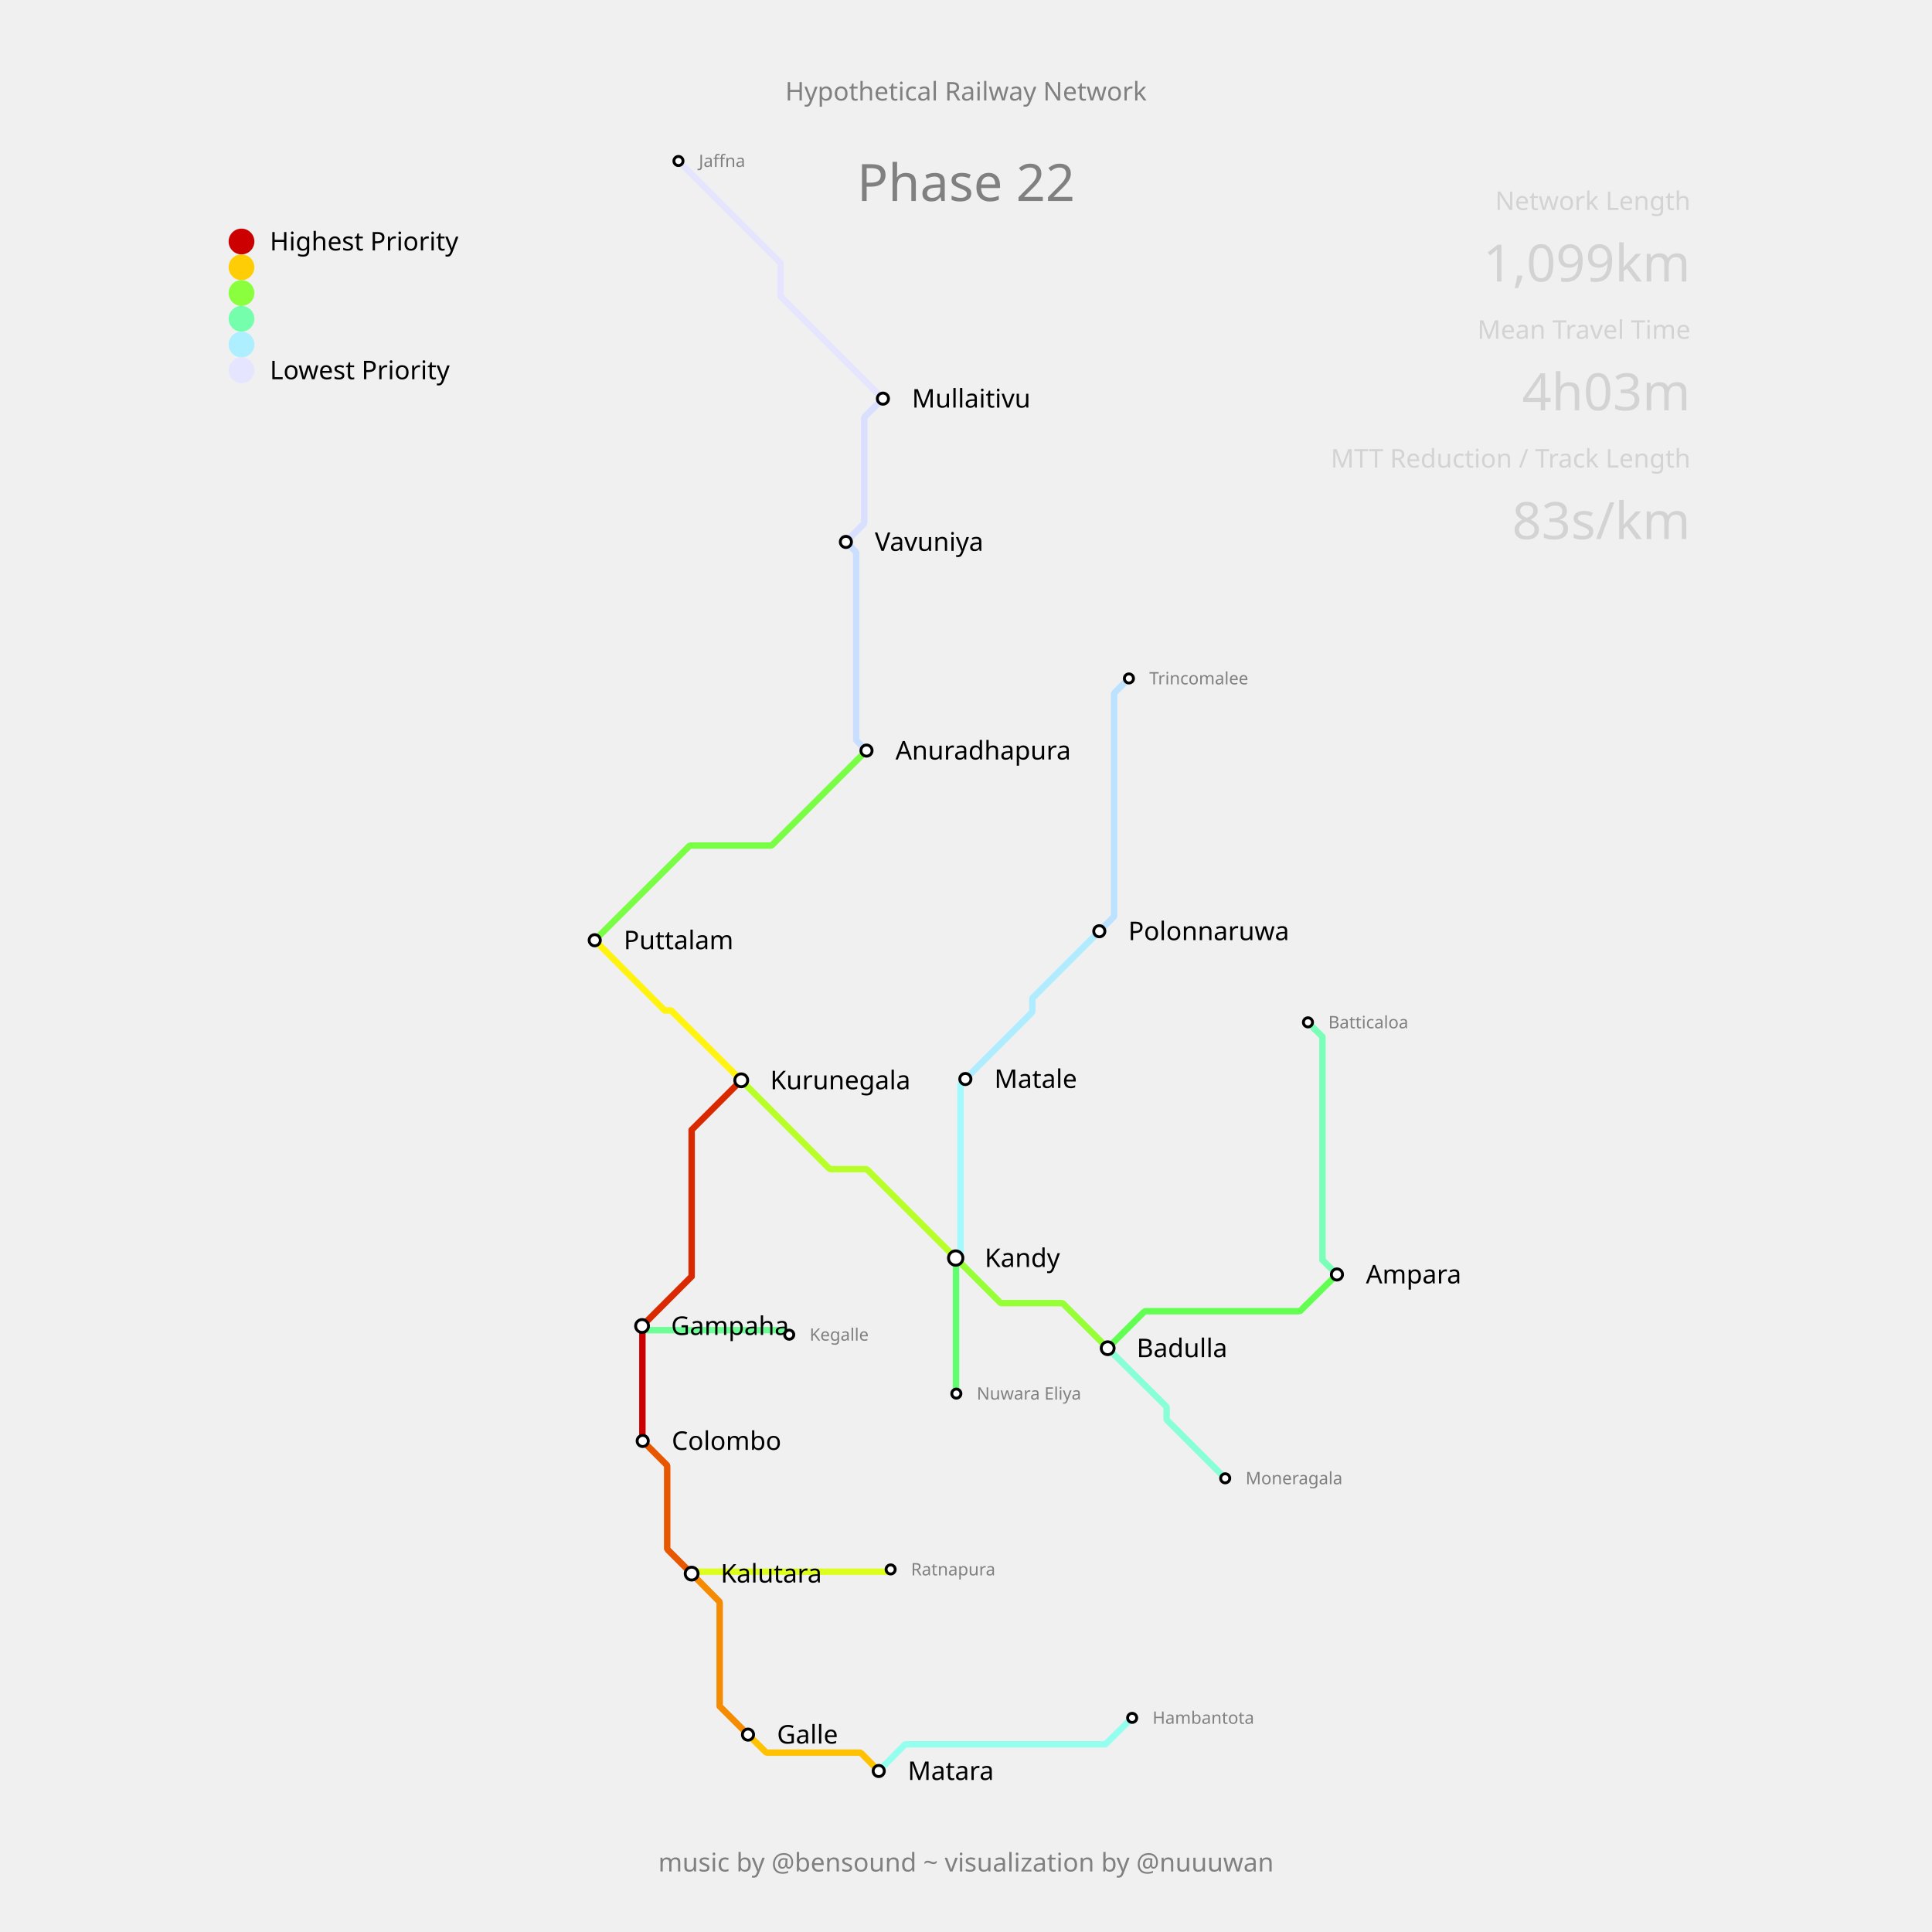
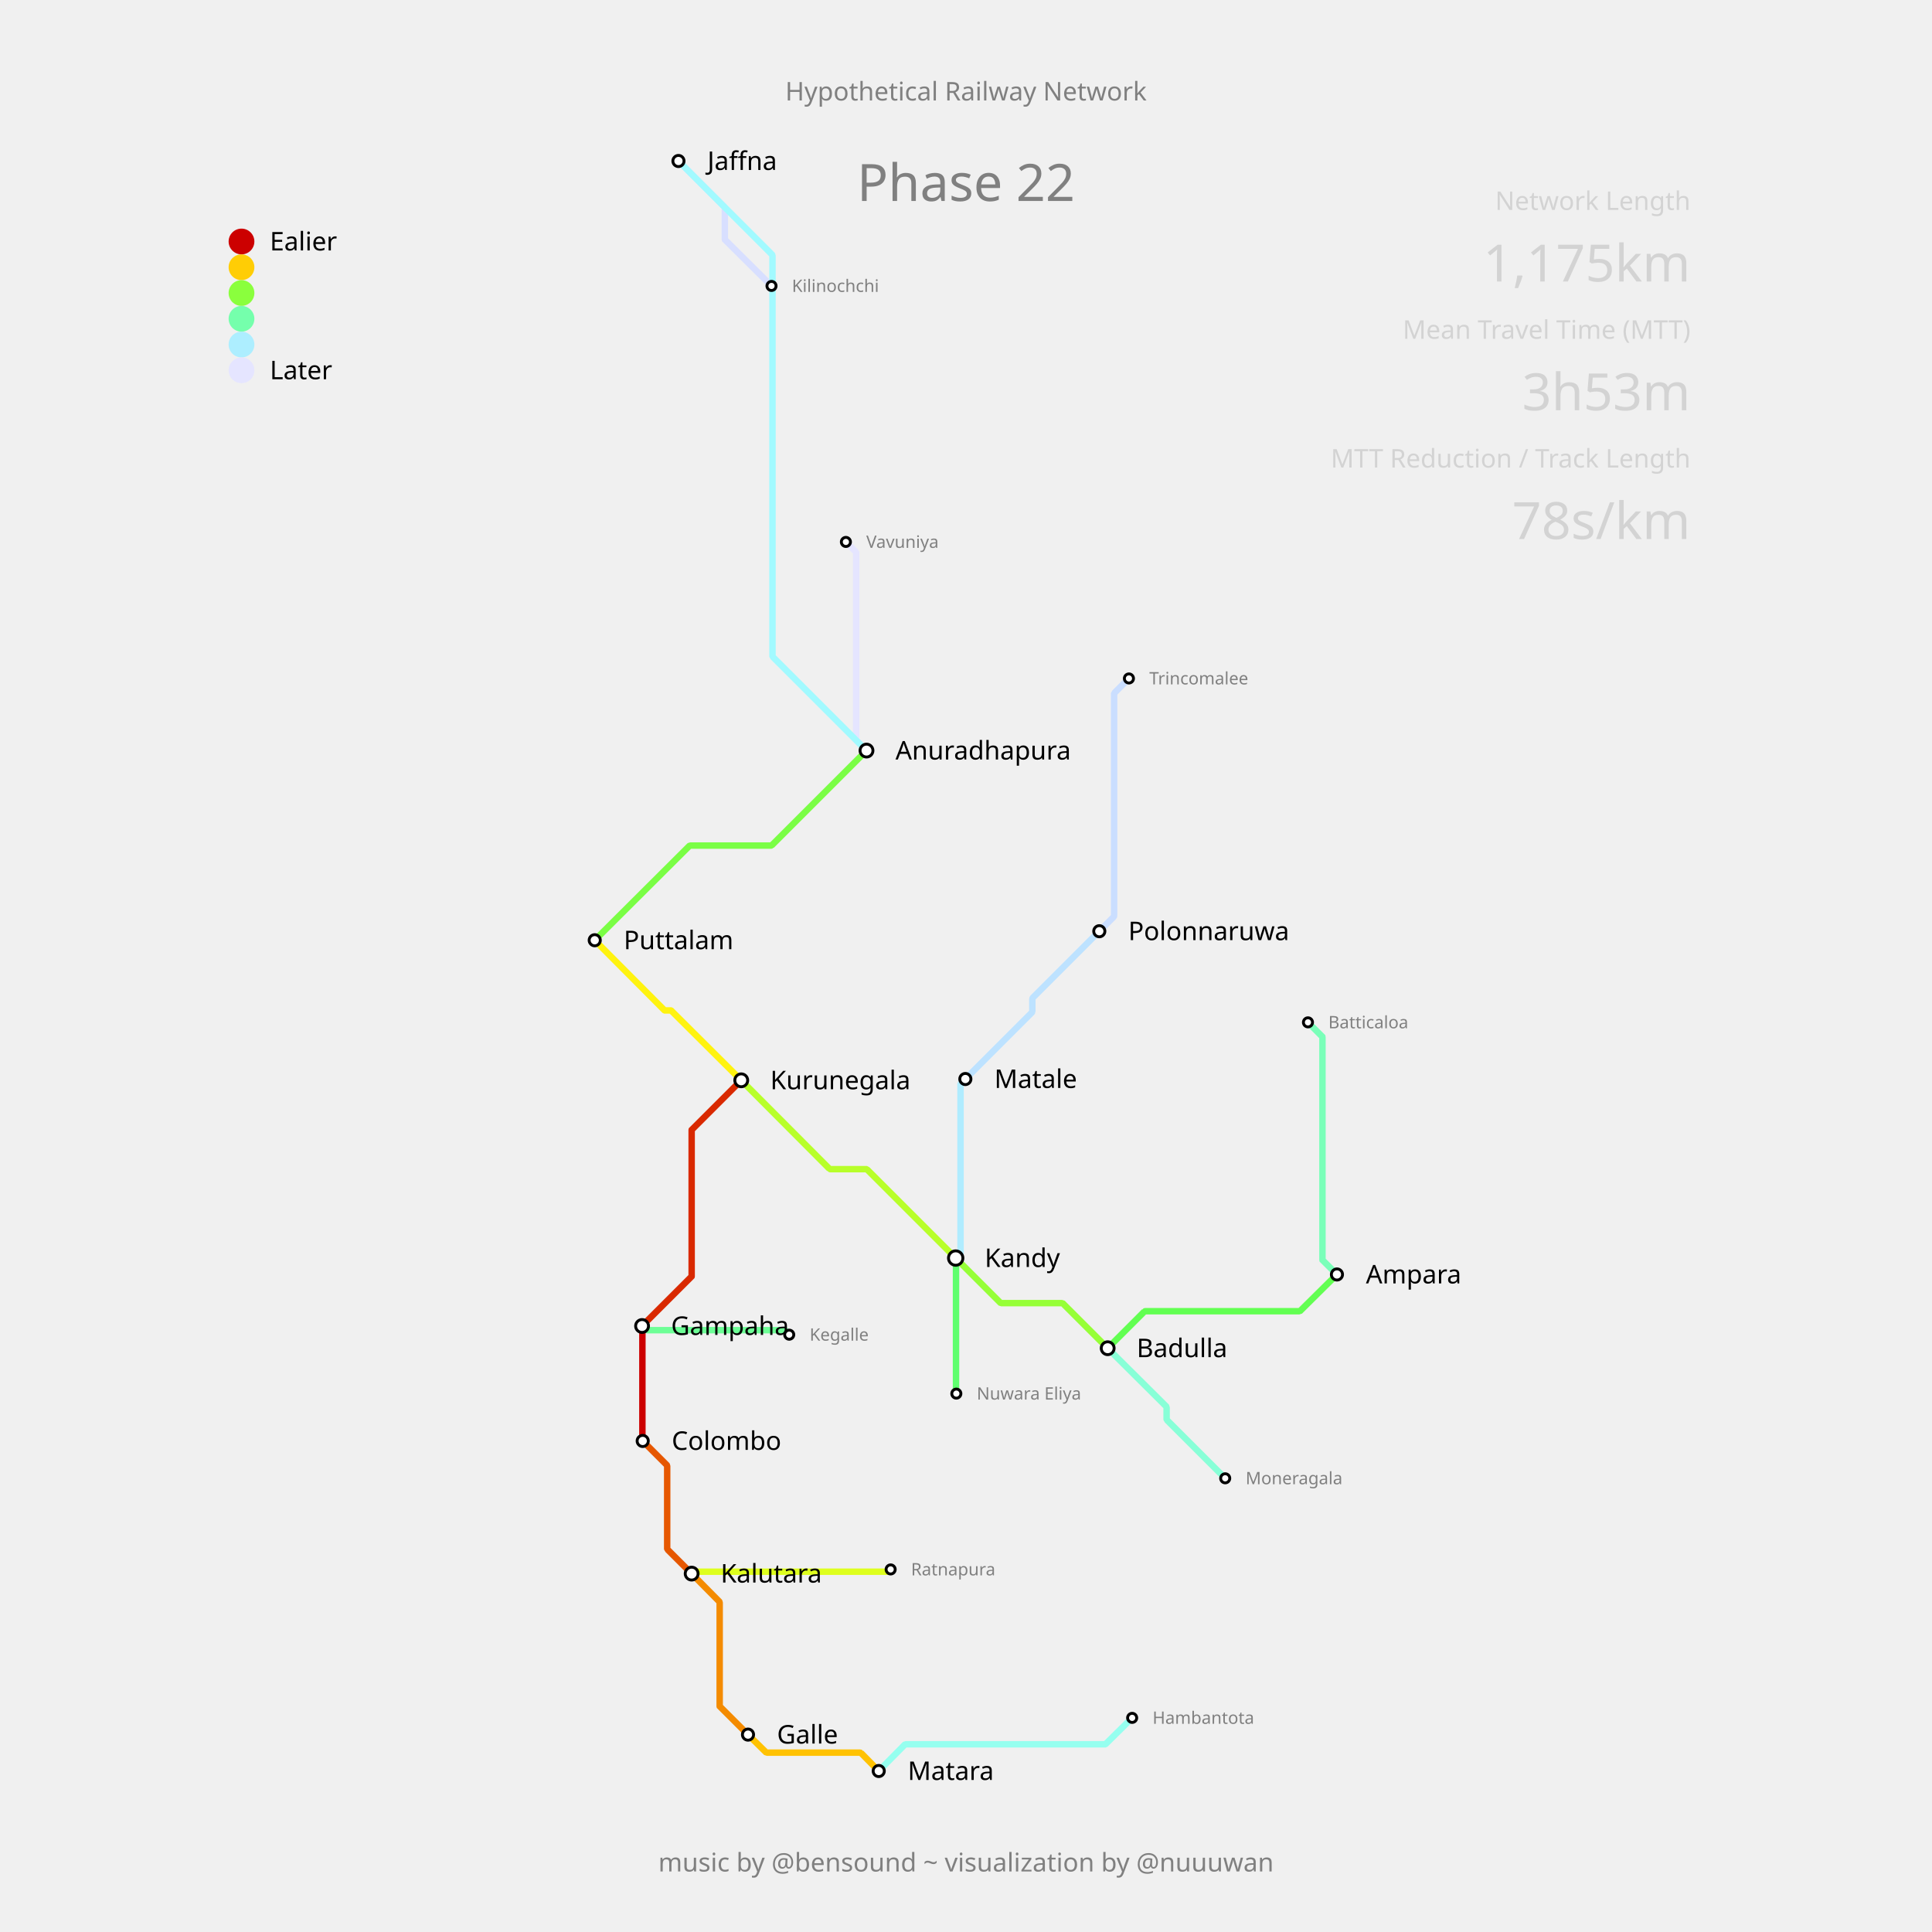
<svg xmlns="http://www.w3.org/2000/svg" width="6000" height="6000" padding="500">
  <g>
    <circle r="40" fill="#cc0000" stroke="none" stroke-width="9.0" cx="750.0" cy-offset="750.0" cy="750.0" />
-     <text fill="black" stroke="none" font-size="80" font-family="p22" font-weight="100" text-anchor="start" dominant-baseline="middle" x="838.0" y="750.0">Highest Priority</text>
+     <text fill="black" stroke="none" font-size="80" font-family="p22" font-weight="100" text-anchor="start" dominant-baseline="middle" x="838.0" y="750.0">Ealier</text>
    <circle r="40" fill="#ffcd05" stroke="none" stroke-width="9.0" cx="750.0" cy-offset="750.0" cy="830.0" />
    <text fill="black" stroke="none" font-size="80" font-family="p22" font-weight="100" text-anchor="start" dominant-baseline="middle" x="838.0" y="830.0" />
    <circle r="40" fill="#8aff3d" stroke="none" stroke-width="9.0" cx="750.0" cy-offset="750.0" cy="910.0" />
    <text fill="black" stroke="none" font-size="80" font-family="p22" font-weight="100" text-anchor="start" dominant-baseline="middle" x="838.0" y="910.0" />
    <circle r="40" fill="#75ffac" stroke="none" stroke-width="9.0" cx="750.0" cy-offset="750.0" cy="990.0" />
    <text fill="black" stroke="none" font-size="80" font-family="p22" font-weight="100" text-anchor="start" dominant-baseline="middle" x="838.0" y="990.0" />
    <circle r="40" fill="#adeeff" stroke="none" stroke-width="9.0" cx="750.0" cy-offset="750.0" cy="1070.0" />
    <text fill="black" stroke="none" font-size="80" font-family="p22" font-weight="100" text-anchor="start" dominant-baseline="middle" x="838.0" y="1070.0" />
    <circle r="40" fill="#e5e5ff" stroke="none" stroke-width="9.0" cx="750.0" cy-offset="750.0" cy="1150.0" />
-     <text fill="black" stroke="none" font-size="80" font-family="p22" font-weight="100" text-anchor="start" dominant-baseline="middle" x="838.0" y="1150.0">Lowest Priority</text>
+     <text fill="black" stroke="none" font-size="80" font-family="p22" font-weight="100" text-anchor="start" dominant-baseline="middle" x="838.0" y="1150.0">Later</text>
  </g>
  <text x="3000.0" y="250.0" fill="gray" stroke="none" font-size="80" font-family="p22" text-anchor="middle" dominant-baseline="hanging">Hypothetical Railway Network</text>
  <text x="3000.0" y="500" fill="gray" stroke="none" font-size="160" font-family="p22" text-anchor="middle" dominant-baseline="hanging">Phase 22</text>
  <text x="3000.0" y="5750.0" fill="gray" stroke="none" font-size="80" font-family="p22" text-anchor="middle" dominant-baseline="hanging">music by @bensound ~ visualization by @nuuuwan</text>
  <text x="5250.0" y="590.0" fill="lightgrey" stroke="none" font-size="80.0" font-family="p22" text-anchor="end" dominant-baseline="hanging">Network Length</text>
-   <text x="5250.0" y="750.0" fill="lightgrey" stroke="none" font-size="160" font-family="p22" text-anchor="end" dominant-baseline="hanging">1,099km</text>
-   <text x="5250.0" y="990.0" fill="lightgrey" stroke="none" font-size="80.0" font-family="p22" text-anchor="end" dominant-baseline="hanging">Mean Travel Time</text>
-   <text x="5250.0" y="1150.0" fill="lightgrey" stroke="none" font-size="160" font-family="p22" text-anchor="end" dominant-baseline="hanging">4h03m</text>
+   <text x="5250.0" y="750.0" fill="lightgrey" stroke="none" font-size="160" font-family="p22" text-anchor="end" dominant-baseline="hanging">1,175km</text>
+   <text x="5250.0" y="990.0" fill="lightgrey" stroke="none" font-size="80.0" font-family="p22" text-anchor="end" dominant-baseline="hanging">Mean Travel Time (MTT)</text>
+   <text x="5250.0" y="1150.0" fill="lightgrey" stroke="none" font-size="160" font-family="p22" text-anchor="end" dominant-baseline="hanging">3h53m</text>
  <text x="5250.0" y="1390.0" fill="lightgrey" stroke="none" font-size="80.0" font-family="p22" text-anchor="end" dominant-baseline="hanging">MTT Reduction / Track Length</text>
-   <text x="5250.0" y="1550.0" fill="lightgrey" stroke="none" font-size="160" font-family="p22" text-anchor="end" dominant-baseline="hanging">83s/km</text>
-   <path fill="none" stroke="#e5e5ff" stroke-width="20" stroke-opacity="1" d="M 2107.0,500.0 L 2422.939,815.939 C 2422.943,815.943 2424.0,818.495 2424.0,818.5 L 2424.0,918.5 C 2424.0,918.505 2425.057,921.057 2425.061,921.061 L 2742.0,1238.0" />
-   <path fill="none" stroke="#d8dfff" stroke-width="20" stroke-opacity="1" d="M 2627.0,1683.0 L 2682.949,1626.07 C 2682.952,1626.066 2684.0,1623.505 2684.0,1623.5 L 2684.0,1297.5 C 2684.0,1297.495 2685.057,1294.943 2685.061,1294.939 L 2742.0,1238.0" />
-   <path fill="none" stroke="#cadeff" stroke-width="20" stroke-opacity="1" d="M 2627.0,1683.0 L 2657.939,1713.939 C 2657.943,1713.943 2659.0,1716.495 2659.0,1716.5 L 2659.0,2297.5 C 2659.0,2297.505 2660.057,2300.057 2660.061,2300.061 L 2691.0,2331.0" />
-   <path fill="none" stroke="#bde2ff" stroke-width="20" stroke-opacity="1" d="M 3506.0,2107.0 L 3461.061,2151.939 C 3461.057,2151.943 3460.0,2154.495 3460.0,2154.5 L 3460.0,2844.5 C 3460.0,2844.505 3458.943,2847.057 3458.939,2847.061 L 3414.0,2892.0" />
-   <path fill="none" stroke="#b0ecff" stroke-width="20" stroke-opacity="1" d="M 2998.0,3351.0 L 3204.939,3144.061 C 3204.943,3144.057 3206.0,3141.505 3206.0,3141.5 L 3206.0,3101.5 C 3206.0,3101.495 3207.057,3098.943 3207.061,3098.939 L 3414.0,2892.0" />
-   <path fill="none" stroke="#a2faff" stroke-width="20" stroke-opacity="1" d="M 2968.0,3907.0 L 2982.25,3892.75 C 2982.253,3892.747 2983.0,3890.943 2983.0,3890.939 L 2983.0,3367.061 C 2983.0,3367.057 2983.747,3365.253 2983.75,3365.25 L 2998.0,3351.0" />
+   <text x="5250.0" y="1550.0" fill="lightgrey" stroke="none" font-size="160" font-family="p22" text-anchor="end" dominant-baseline="hanging">78s/km</text>
+   <path fill="none" stroke="#e5e5ff" stroke-width="20" stroke-opacity="1" d="M 2627.0,1683.0 L 2657.939,1713.939 C 2657.943,1713.943 2659.0,1716.495 2659.0,1716.5 L 2659.0,2297.5 C 2659.0,2297.505 2660.057,2300.057 2660.061,2300.061 L 2691.0,2331.0" />
+   <path fill="none" stroke="#d8dfff" stroke-width="20" stroke-opacity="1" d="M 2107.0,500.0 L 2249.939,642.939 C 2249.943,642.943 2251.0,645.495 2251.0,645.5 L 2251.0,742.5 C 2251.0,742.505 2252.061,745.053 2252.064,745.057 L 2396.0,888.0" />
+   <path fill="none" stroke="#cadeff" stroke-width="20" stroke-opacity="1" d="M 3506.0,2107.0 L 3461.061,2151.939 C 3461.057,2151.943 3460.0,2154.495 3460.0,2154.5 L 3460.0,2844.5 C 3460.0,2844.505 3458.943,2847.057 3458.939,2847.061 L 3414.0,2892.0" />
+   <path fill="none" stroke="#bde2ff" stroke-width="20" stroke-opacity="1" d="M 2998.0,3351.0 L 3204.939,3144.061 C 3204.943,3144.057 3206.0,3141.505 3206.0,3141.5 L 3206.0,3101.5 C 3206.0,3101.495 3207.057,3098.943 3207.061,3098.939 L 3414.0,2892.0" />
+   <path fill="none" stroke="#b0ecff" stroke-width="20" stroke-opacity="1" d="M 2968.0,3907.0 L 2982.25,3892.75 C 2982.253,3892.747 2983.0,3890.943 2983.0,3890.939 L 2983.0,3367.061 C 2983.0,3367.057 2983.747,3365.253 2983.75,3365.25 L 2998.0,3351.0" />
+   <path fill="none" stroke="#a2faff" stroke-width="20" stroke-opacity="1" d="M 2107.0,500.0 L 2397.939,790.939 C 2397.943,790.943 2399.0,793.495 2399.0,793.5 L 2399.0,2037.5 C 2399.0,2037.505 2400.057,2040.057 2400.061,2040.061 L 2691.0,2331.0" />
  <path fill="none" stroke="#95ffef" stroke-width="20" stroke-opacity="1" d="M 2729.0,5500.0 L 2809.946,5418.067 C 2809.949,5418.064 2812.495,5417.0 2812.5,5417.0 L 3431.5,5417.0 C 3431.505,5417.0 3434.064,5415.949 3434.067,5415.946 L 3516.0,5335.0" />
  <path fill="none" stroke="#88ffd7" stroke-width="20" stroke-opacity="1" d="M 3440.0,4187.0 L 3621.936,4367.942 C 3621.94,4367.946 3623.0,4370.495 3623.0,4370.5 L 3623.0,4407.5 C 3623.0,4407.505 3624.057,4410.057 3624.061,4410.061 L 3805.0,4591.0" />
  <path fill="none" stroke="#7affb9" stroke-width="20" stroke-opacity="1" d="M 4062.0,3175.0 L 4105.939,3218.939 C 4105.943,3218.943 4107.0,3221.495 4107.0,3221.5 L 4107.0,3911.5 C 4107.0,3911.505 4108.057,3914.057 4108.061,3914.061 L 4152.0,3958.0" />
  <path fill="none" stroke="#6dff96" stroke-width="20" stroke-opacity="1" d="M 1994.0,4118.0 L 2007.3,4130.35 C 2007.302,4130.352 2008.952,4131.0 2008.955,4131.0 L 2437.045,4131.0 C 2437.048,4131.0 2438.648,4131.698 2438.65,4131.7 L 2451.0,4145.0" />
  <path fill="none" stroke="#5fff6f" stroke-width="20" stroke-opacity="1" d="M 2968.0,3907.0 L 2968.95,3907.95 C 2968.95,3907.95 2969.0,3908.07 2969.0,3908.071 L 2969.0,4326.929 C 2969.0,4326.93 2969.05,4327.05 2969.05,4327.05 L 2970.0,4328.0" />
  <path fill="none" stroke="#62ff52" stroke-width="20" stroke-opacity="1" d="M 4152.0,3958.0 L 4038.065,4070.944 C 4038.062,4070.948 4035.505,4072.0 4035.5,4072.0 L 3556.5,4072.0 C 3556.495,4072.0 3553.943,4073.057 3553.939,4073.061 L 3440.0,4187.0" />
  <path fill="none" stroke="#7afe45" stroke-width="20" stroke-opacity="1" d="M 1847.0,2920.0 L 2140.938,2627.059 C 2140.941,2627.055 2143.495,2626.0 2143.5,2626.0 L 2394.5,2626.0 C 2394.505,2626.0 2397.057,2624.943 2397.061,2624.939 L 2691.0,2331.0" />
  <path fill="none" stroke="#96ff37" stroke-width="20" stroke-opacity="1" d="M 2968.0,3907.0 L 3106.939,4045.939 C 3106.943,4045.943 3109.495,4047.0 3109.5,4047.0 L 3298.5,4047.0 C 3298.505,4047.0 3301.057,4048.057 3301.061,4048.061 L 3440.0,4187.0" />
  <path fill="none" stroke="#b8ff2a" stroke-width="20" stroke-opacity="1" d="M 2968.0,3907.0 L 2693.061,3632.061 C 2693.057,3632.057 2690.505,3631.0 2690.5,3631.0 L 2578.5,3631.0 C 2578.495,3631.0 2575.945,3629.941 2575.941,3629.937 L 2302.0,3355.0" />
  <path fill="none" stroke="#deff1d" stroke-width="20" stroke-opacity="1" d="M 2148.0,4887.0 L 2153.7,4881.3 C 2153.701,4881.299 2154.423,4881.0 2154.424,4881.0 L 2758.505,4881.0 C 2758.507,4881.0 2759.349,4880.651 2759.35,4880.65 L 2766.0,4874.0" />
  <path fill="none" stroke="#fff30f" stroke-width="20" stroke-opacity="1" d="M 2302.0,3355.0 L 2084.709,3138.705 C 2084.706,3138.703 2083.003,3138.0 2083.0,3138.0 L 2064.95,3138.0 C 2064.947,3138.0 2063.332,3137.329 2063.33,3137.327 L 1847.0,2920.0" />
  <path fill="none" stroke="#ffc202" stroke-width="20" stroke-opacity="1" d="M 2323.0,5387.0 L 2378.93,5441.949 C 2378.934,5441.952 2381.495,5443.0 2381.5,5443.0 L 2671.5,5443.0 C 2671.505,5443.0 2674.048,5444.066 2674.051,5444.07 L 2729.0,5500.0" />
  <path fill="none" stroke="#f48b00" stroke-width="20" stroke-opacity="1" d="M 2148.0,4887.0 L 2233.945,4973.933 C 2233.949,4973.937 2235.0,4976.495 2235.0,4976.5 L 2235.0,5297.5 C 2235.0,5297.505 2236.057,5300.057 2236.061,5300.061 L 2323.0,5387.0" />
  <path fill="none" stroke="#e65700" stroke-width="20" stroke-opacity="1" d="M 1996.0,4475.0 L 2070.939,4549.939 C 2070.943,4549.943 2072.0,4552.495 2072.0,4552.5 L 2072.0,4809.5 C 2072.0,4809.505 2073.057,4812.057 2073.061,4812.061 L 2148.0,4887.0" />
  <path fill="none" stroke="#d92900" stroke-width="20" stroke-opacity="1" d="M 1994.0,4118.0 L 2146.939,3965.061 C 2146.943,3965.057 2148.0,3962.505 2148.0,3962.5 L 2148.0,3510.5 C 2148.0,3510.495 2149.057,3507.943 2149.061,3507.939 L 2302.0,3355.0" />
  <path fill="none" stroke="#cc0000" stroke-width="20" stroke-opacity="1" d="M 1996.0,4475.0 L 1995.05,4475.0 C 1995.05,4475.0 1995.0,4474.95 1995.0,4474.95 L 1995.0,4119.071 C 1995.0,4119.07 1994.95,4118.95 1994.95,4118.95 L 1994.0,4118.0" />
  <g>
    <circle r="17.321" fill="white" stroke="black" stroke-width="9.0" cx="1996" cy="4475" />
    <text fill="black" stroke="none" font-size="80" font-family="p22" font-weight="100" text-anchor="start" dominant-baseline="middle" x="2086" y="4475">Colombo</text>
  </g>
  <g>
    <circle r="20.0" fill="white" stroke="black" stroke-width="9.0" cx="1994" cy="4118" />
    <text fill="black" stroke="none" font-size="80" font-family="p22" font-weight="100" text-anchor="start" dominant-baseline="middle" x="2084" y="4118">Gampaha</text>
  </g>
  <g>
    <circle r="20.0" fill="white" stroke="black" stroke-width="9.0" cx="2148" cy="4887" />
    <text fill="black" stroke="none" font-size="80" font-family="p22" font-weight="100" text-anchor="start" dominant-baseline="middle" x="2238" y="4887">Kalutara</text>
  </g>
  <g>
    <circle r="22.361" fill="white" stroke="black" stroke-width="9.0" cx="2968" cy="3907" />
    <text fill="black" stroke="none" font-size="80" font-family="p22" font-weight="100" text-anchor="start" dominant-baseline="middle" x="3058" y="3907">Kandy</text>
  </g>
  <g>
    <circle r="17.321" fill="white" stroke="black" stroke-width="9.0" cx="2998" cy="3351" />
    <text fill="black" stroke="none" font-size="80" font-family="p22" font-weight="100" text-anchor="start" dominant-baseline="middle" x="3088" y="3351">Matale</text>
  </g>
  <g>
    <circle r="14.142" fill="white" stroke="black" stroke-width="9.0" cx="2970" cy="4328" />
    <text fill="gray" stroke="none" font-size="53.333" font-family="p22" font-weight="100" text-anchor="start" dominant-baseline="middle" x="3033.333" y="4328">Nuwara Eliya</text>
  </g>
  <g>
    <circle r="17.321" fill="white" stroke="black" stroke-width="9.0" cx="2323" cy="5387" />
    <text fill="black" stroke="none" font-size="80" font-family="p22" font-weight="100" text-anchor="start" dominant-baseline="middle" x="2413" y="5387">Galle</text>
  </g>
  <g>
    <circle r="17.321" fill="white" stroke="black" stroke-width="9.0" cx="2729" cy="5500" />
    <text fill="black" stroke="none" font-size="80" font-family="p22" font-weight="100" text-anchor="start" dominant-baseline="middle" x="2819" y="5500">Matara</text>
  </g>
  <g>
    <circle r="14.142" fill="white" stroke="black" stroke-width="9.0" cx="3516" cy="5335" />
    <text fill="gray" stroke="none" font-size="53.333" font-family="p22" font-weight="100" text-anchor="start" dominant-baseline="middle" x="3579.333" y="5335">Hambantota</text>
  </g>
  <g>
-     <circle r="14.142" fill="white" stroke="black" stroke-width="9.0" cx="2107" cy="500" />
-     <text fill="gray" stroke="none" font-size="53.333" font-family="p22" font-weight="100" text-anchor="start" dominant-baseline="middle" x="2170.333" y="500">Jaffna</text>
+     <circle r="17.321" fill="white" stroke="black" stroke-width="9.0" cx="2107" cy="500" />
+     <text fill="black" stroke="none" font-size="80" font-family="p22" font-weight="100" text-anchor="start" dominant-baseline="middle" x="2197" y="500">Jaffna</text>
  </g>
  <g>
-     <circle r="17.321" fill="white" stroke="black" stroke-width="9.0" cx="2627" cy="1683" />
-     <text fill="black" stroke="none" font-size="80" font-family="p22" font-weight="100" text-anchor="start" dominant-baseline="middle" x="2717" y="1683">Vavuniya</text>
+     <circle r="14.142" fill="white" stroke="black" stroke-width="9.0" cx="2627" cy="1683" />
+     <text fill="gray" stroke="none" font-size="53.333" font-family="p22" font-weight="100" text-anchor="start" dominant-baseline="middle" x="2690.333" y="1683">Vavuniya</text>
  </g>
  <g>
-     <circle r="17.321" fill="white" stroke="black" stroke-width="9.0" cx="2742" cy="1238" />
-     <text fill="black" stroke="none" font-size="80" font-family="p22" font-weight="100" text-anchor="start" dominant-baseline="middle" x="2832" y="1238">Mullaitivu</text>
+     <circle r="14.142" fill="white" stroke="black" stroke-width="9.0" cx="2396" cy="888" />
+     <text fill="gray" stroke="none" font-size="53.333" font-family="p22" font-weight="100" text-anchor="start" dominant-baseline="middle" x="2459.333" y="888">Kilinochchi</text>
  </g>
  <g>
    <circle r="14.142" fill="white" stroke="black" stroke-width="9.0" cx="4062" cy="3175" />
    <text fill="gray" stroke="none" font-size="53.333" font-family="p22" font-weight="100" text-anchor="start" dominant-baseline="middle" x="4125.333" y="3175">Batticaloa</text>
  </g>
  <g>
    <circle r="17.321" fill="white" stroke="black" stroke-width="9.0" cx="4152" cy="3958" />
    <text fill="black" stroke="none" font-size="80" font-family="p22" font-weight="100" text-anchor="start" dominant-baseline="middle" x="4242" y="3958">Ampara</text>
  </g>
  <g>
    <circle r="14.142" fill="white" stroke="black" stroke-width="9.0" cx="3506" cy="2107" />
    <text fill="gray" stroke="none" font-size="53.333" font-family="p22" font-weight="100" text-anchor="start" dominant-baseline="middle" x="3569.333" y="2107">Trincomalee</text>
  </g>
  <g>
    <circle r="20.0" fill="white" stroke="black" stroke-width="9.0" cx="2302" cy="3355" />
    <text fill="black" stroke="none" font-size="80" font-family="p22" font-weight="100" text-anchor="start" dominant-baseline="middle" x="2392" y="3355">Kurunegala</text>
  </g>
  <g>
    <circle r="17.321" fill="white" stroke="black" stroke-width="9.0" cx="1847" cy="2920" />
    <text fill="black" stroke="none" font-size="80" font-family="p22" font-weight="100" text-anchor="start" dominant-baseline="middle" x="1937" y="2920">Puttalam</text>
  </g>
  <g>
-     <circle r="17.321" fill="white" stroke="black" stroke-width="9.0" cx="2691" cy="2331" />
+     <circle r="20.0" fill="white" stroke="black" stroke-width="9.0" cx="2691" cy="2331" />
    <text fill="black" stroke="none" font-size="80" font-family="p22" font-weight="100" text-anchor="start" dominant-baseline="middle" x="2781" y="2331">Anuradhapura</text>
  </g>
  <g>
    <circle r="17.321" fill="white" stroke="black" stroke-width="9.0" cx="3414" cy="2892" />
    <text fill="black" stroke="none" font-size="80" font-family="p22" font-weight="100" text-anchor="start" dominant-baseline="middle" x="3504" y="2892">Polonnaruwa</text>
  </g>
  <g>
    <circle r="20.0" fill="white" stroke="black" stroke-width="9.0" cx="3440" cy="4187" />
    <text fill="black" stroke="none" font-size="80" font-family="p22" font-weight="100" text-anchor="start" dominant-baseline="middle" x="3530" y="4187">Badulla</text>
  </g>
  <g>
    <circle r="14.142" fill="white" stroke="black" stroke-width="9.0" cx="3805" cy="4591" />
    <text fill="gray" stroke="none" font-size="53.333" font-family="p22" font-weight="100" text-anchor="start" dominant-baseline="middle" x="3868.333" y="4591">Moneragala</text>
  </g>
  <g>
    <circle r="14.142" fill="white" stroke="black" stroke-width="9.0" cx="2766" cy="4874" />
    <text fill="gray" stroke="none" font-size="53.333" font-family="p22" font-weight="100" text-anchor="start" dominant-baseline="middle" x="2829.333" y="4874">Ratnapura</text>
  </g>
  <g>
    <circle r="14.142" fill="white" stroke="black" stroke-width="9.0" cx="2451" cy="4145" />
    <text fill="gray" stroke="none" font-size="53.333" font-family="p22" font-weight="100" text-anchor="start" dominant-baseline="middle" x="2514.333" y="4145">Kegalle</text>
  </g>
</svg>
